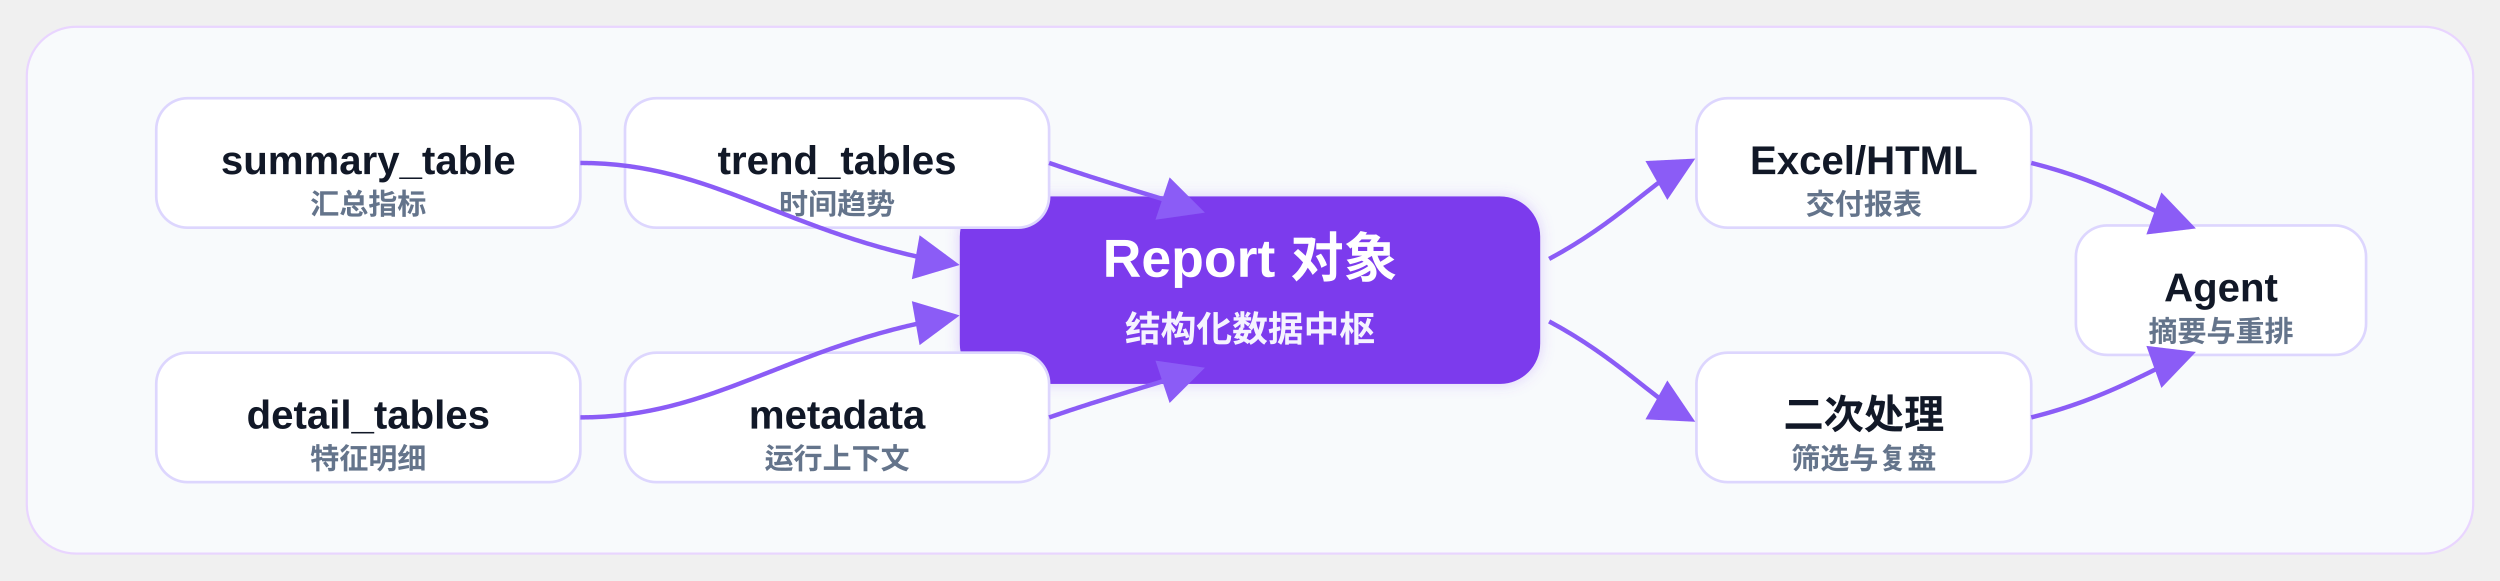
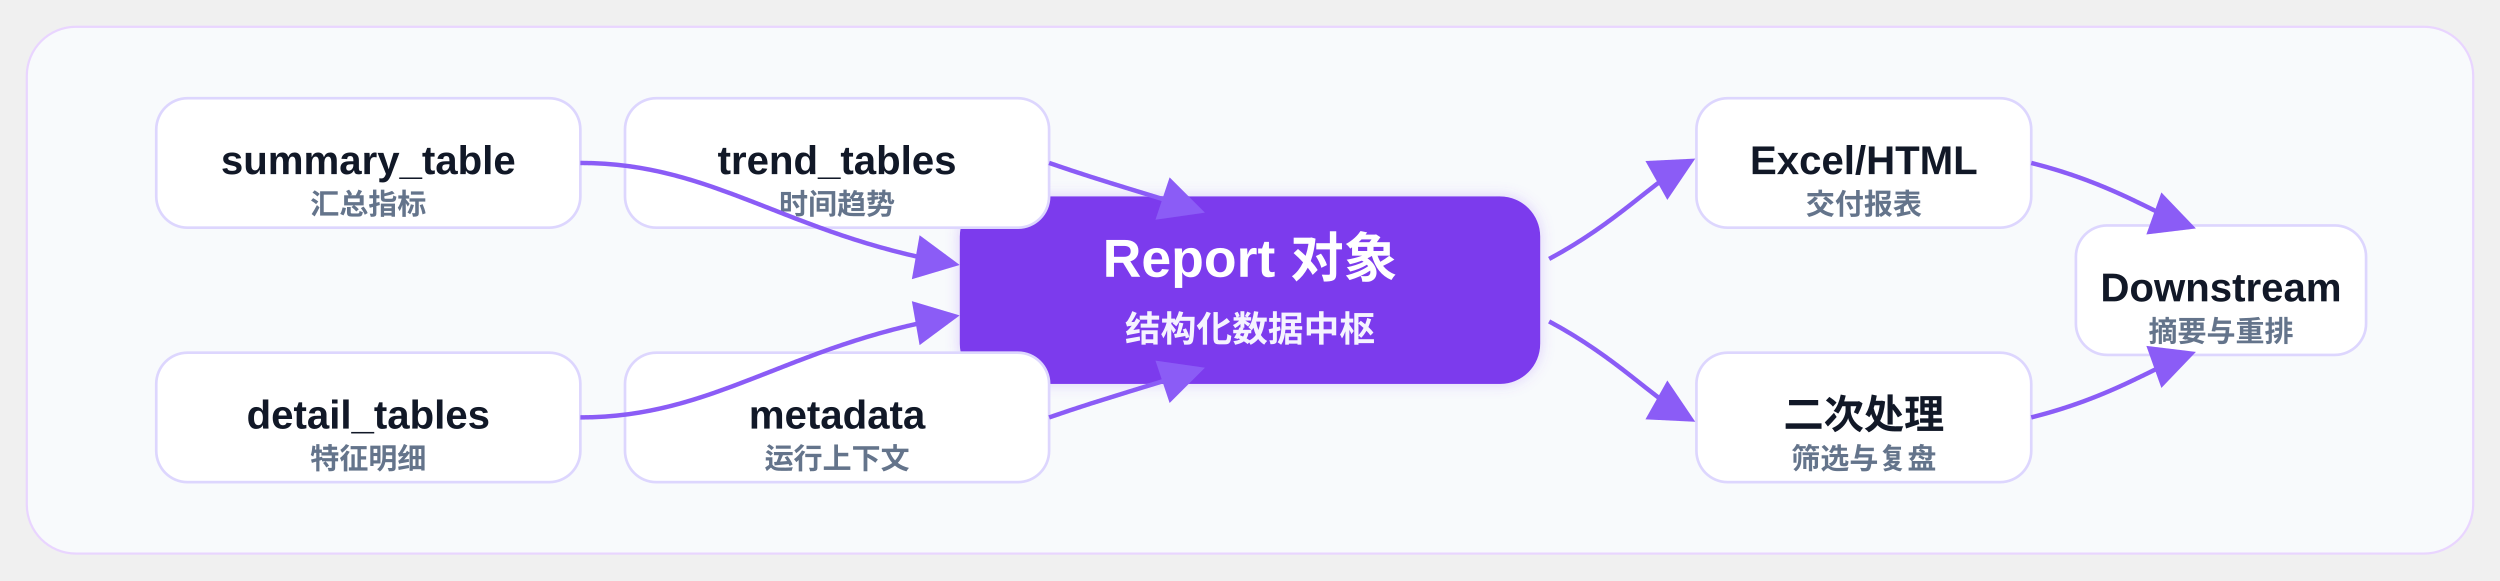
<svg xmlns="http://www.w3.org/2000/svg" width="1120" height="260" viewBox="0 0 1120 260" role="img" aria-labelledby="title desc">
  <defs>
    <marker id="arrow" markerWidth="10" markerHeight="10" refX="8" refY="5" orient="auto">
      <path d="M0 0 L10 5 L0 10 Z" fill="#8b5cf6" />
    </marker>
    <filter id="glow" x="-16%" y="-32%" width="132%" height="164%" color-interpolation-filters="sRGB">
      <feDropShadow dx="0" dy="0" stdDeviation="3" flood-color="#8b5cf6" flood-opacity="0.28" />
    </filter>
    <style>
      .frame {
        fill: #f8fafc;
        stroke: #e9d5ff;
      }

      .core {
        fill: #7c3aed;
        filter: url(#glow);
      }

      .node {
        fill: #ffffff;
        stroke: #ddd6fe;
        stroke-width: 1.2;
      }

      .line {
        fill: none;
        stroke: #8b5cf6;
        stroke-width: 2;
        marker-end: url(#arrow);
      }

      .title {
        fill: #ffffff;
        font-family: "Segoe UI", Arial, sans-serif;
        font-size: 24px;
        font-weight: 900;
      }

      .core-subtitle {
        fill: #f5f3ff;
        font-family: "Segoe UI", Arial, sans-serif;
        font-size: 16px;
        font-weight: 800;
      }

      .label {
        fill: #111827;
        font-family: "Segoe UI", Arial, sans-serif;
        font-size: 18px;
        font-weight: 850;
      }

      .hint {
        fill: #64748b;
        font-family: "Segoe UI", Arial, sans-serif;
        font-size: 13px;
        font-weight: 700;
      }

      @media (prefers-color-scheme: dark) {
        .frame {
          fill: #111827;
          stroke: #4c1d95;
        }

        .node {
          fill: #1f2937;
          stroke: #6d28d9;
        }

        .label {
          fill: #f8fafc;
        }

        .hint {
          fill: #cbd5e1;
        }
      }
    </style>
  </defs>
  <rect class="frame" x="12" y="12" width="1096" height="236" rx="22" />
  <rect class="core" x="430" y="88" width="260" height="84" rx="18" />
  <text class="title" x="560" y="124" text-anchor="middle">Report 对象</text>
  <text class="core-subtitle" x="560" y="153" text-anchor="middle">结构化数据中枢</text>
  <g>
    <rect class="node" x="70" y="44" width="190" height="58" rx="14" />
    <text class="label" x="165" y="78" text-anchor="middle">summary_table</text>
    <text class="hint" x="165" y="96" text-anchor="middle">汇总指标</text>
  </g>
  <g>
    <rect class="node" x="70" y="158" width="190" height="58" rx="14" />
    <text class="label" x="165" y="192" text-anchor="middle">detail_tables</text>
    <text class="hint" x="165" y="210" text-anchor="middle">特征明细</text>
  </g>
  <g>
    <rect class="node" x="280" y="44" width="190" height="58" rx="14" />
    <text class="label" x="375" y="78" text-anchor="middle">trend_tables</text>
    <text class="hint" x="375" y="96" text-anchor="middle">时间趋势</text>
  </g>
  <g>
    <rect class="node" x="280" y="158" width="190" height="58" rx="14" />
    <text class="label" x="375" y="192" text-anchor="middle">metadata</text>
    <text class="hint" x="375" y="210" text-anchor="middle">运行上下文</text>
  </g>
  <g>
    <rect class="node" x="760" y="44" width="150" height="58" rx="14" />
    <text class="label" x="835" y="78" text-anchor="middle">Excel/HTML</text>
    <text class="hint" x="835" y="96" text-anchor="middle">交付报表</text>
  </g>
  <g>
    <rect class="node" x="760" y="158" width="150" height="58" rx="14" />
    <text class="label" x="835" y="192" text-anchor="middle">二次处理</text>
    <text class="hint" x="835" y="210" text-anchor="middle">筛选与复盘</text>
  </g>
  <g>
    <rect class="node" x="930" y="101" width="130" height="58" rx="14" />
-     <text class="label" x="995" y="135" text-anchor="middle">Agent</text>
+     <text class="label" x="995" y="135" text-anchor="middle">Downstream</text>
    <text class="hint" x="995" y="153" text-anchor="middle">摘要与重排</text>
  </g>
  <path class="line" d="M260 73 C320 73 352 105 426 118" />
  <path class="line" d="M260 187 C320 187 352 155 426 142" />
  <path class="line" d="M470 73 C496 82 518 88 536 94" />
  <path class="line" d="M470 187 C496 178 518 172 536 166" />
  <path class="line" d="M694 116 C724 100 740 82 756 73" />
  <path class="line" d="M694 144 C724 160 740 178 756 187" />
  <path class="line" d="M910 73 C946 82 966 96 980 101" />
  <path class="line" d="M910 187 C946 178 966 164 980 159" />
</svg>
